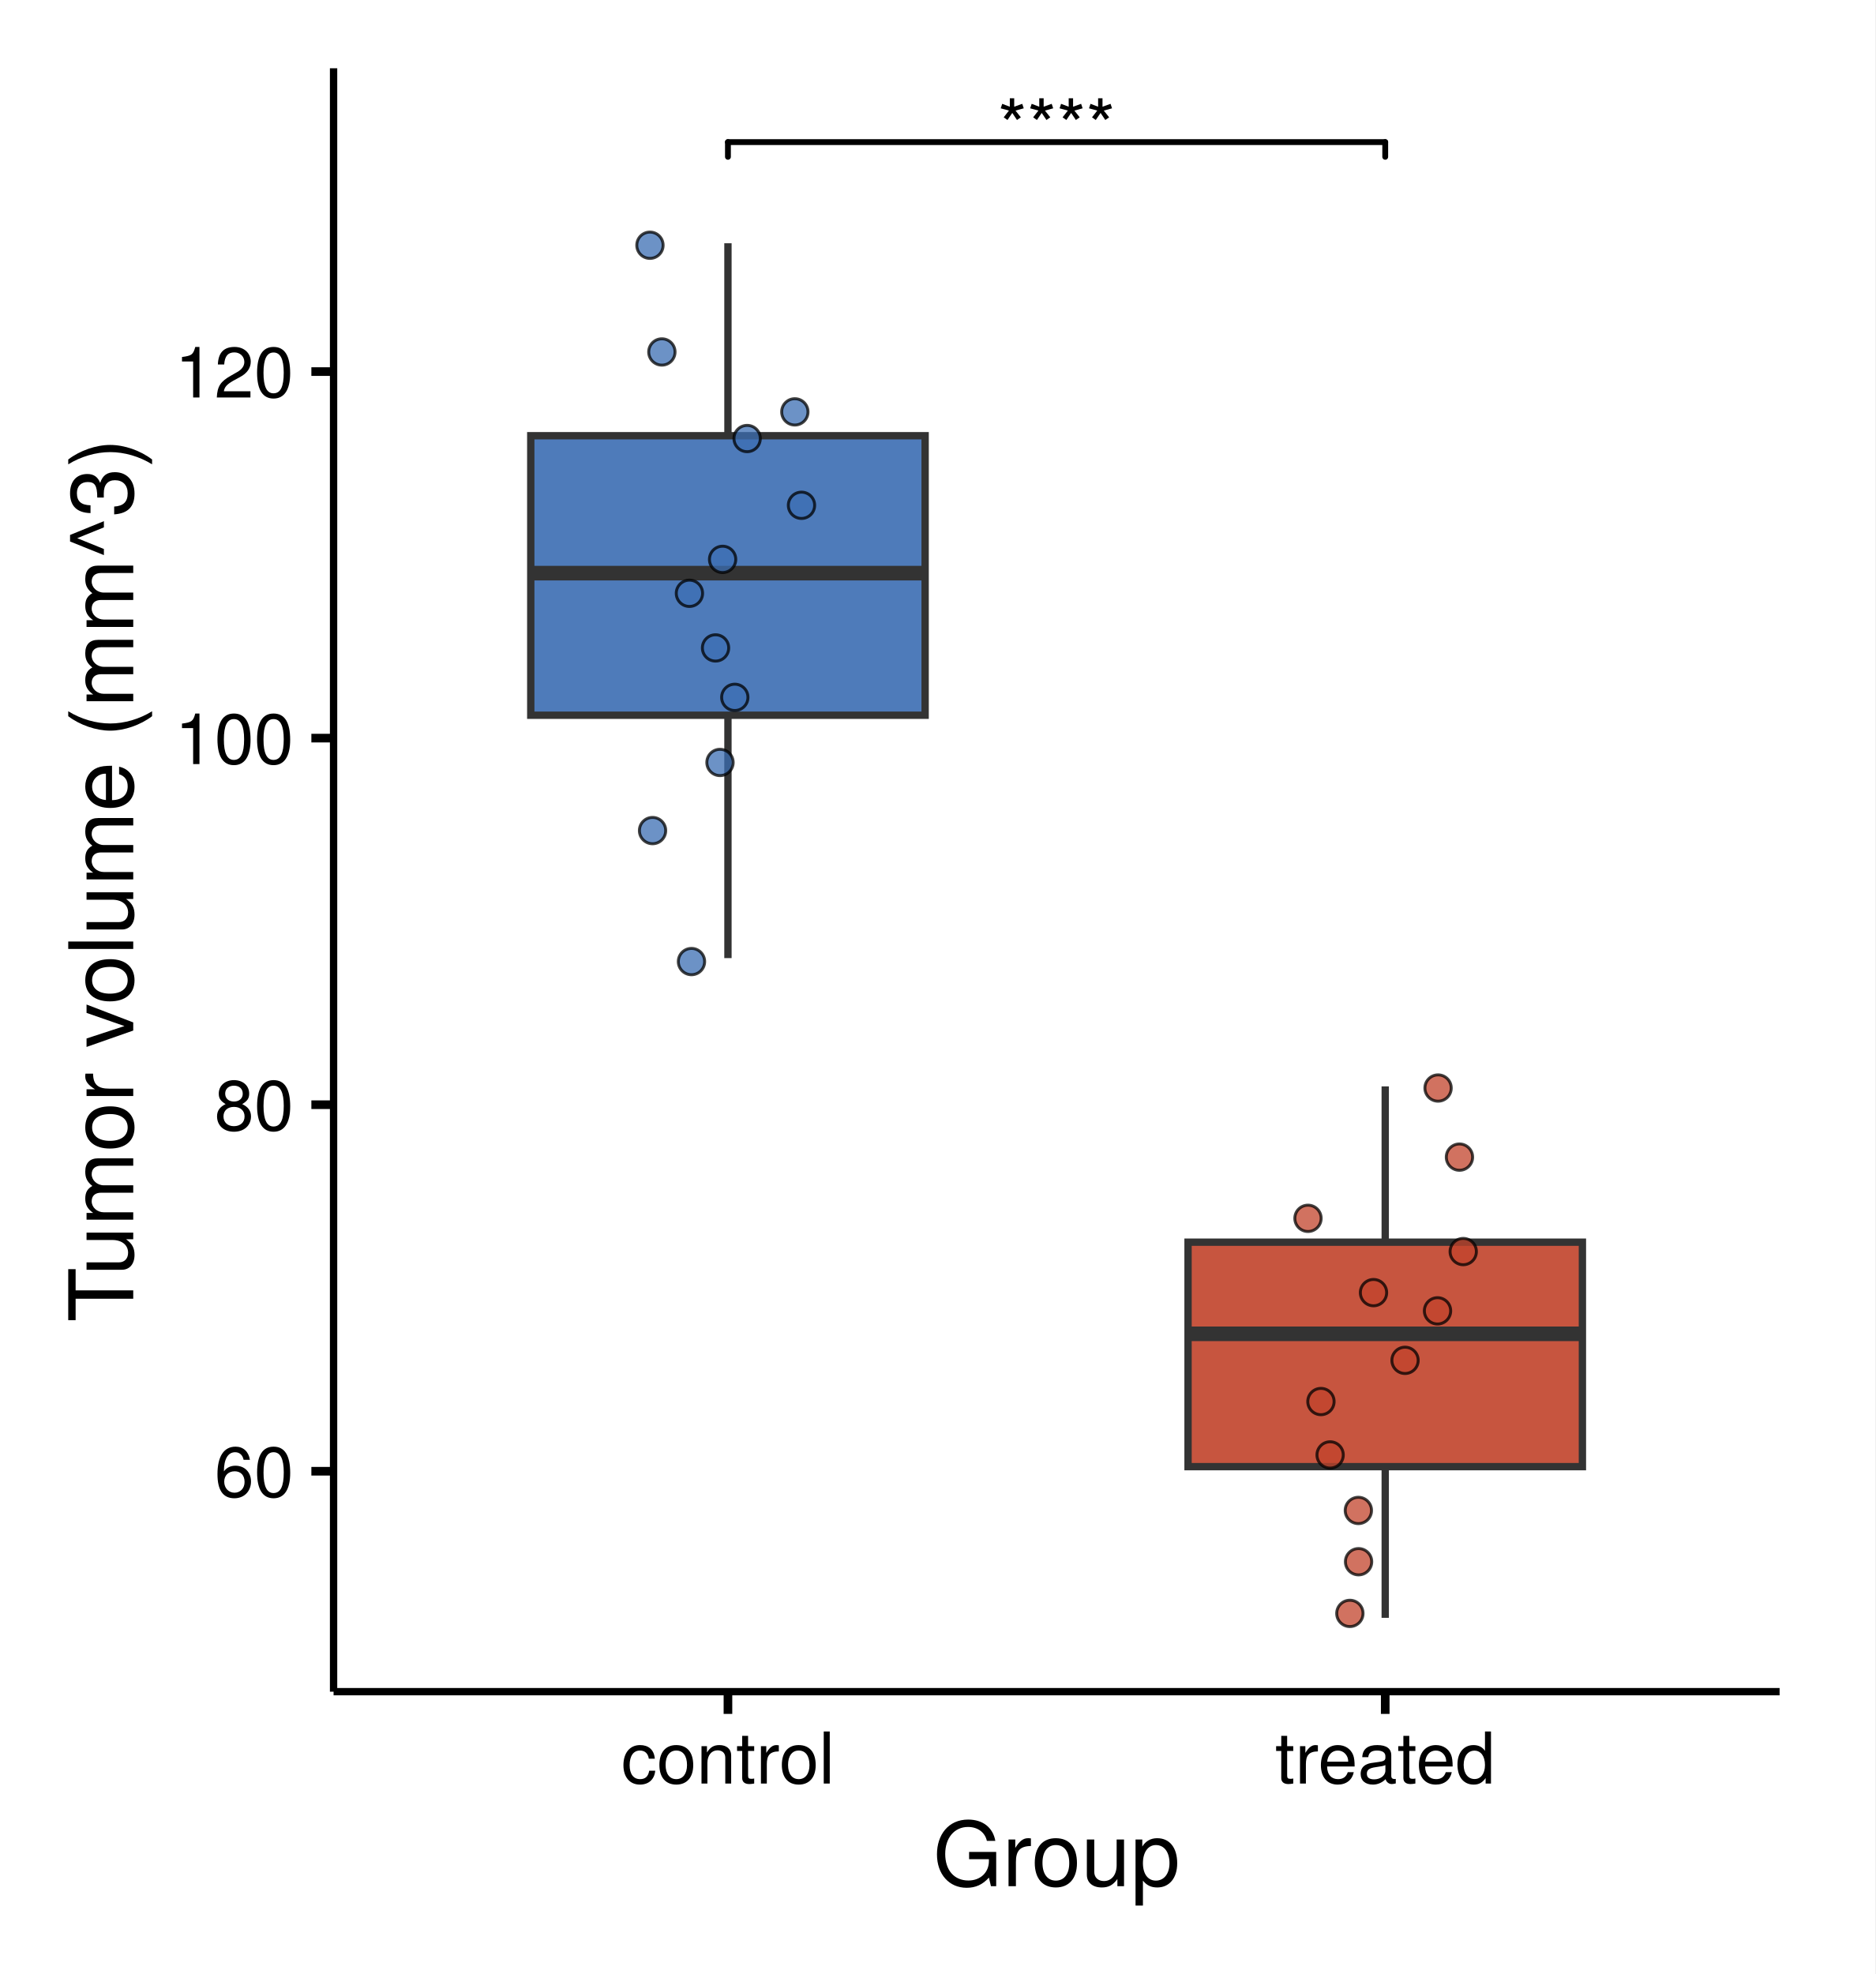
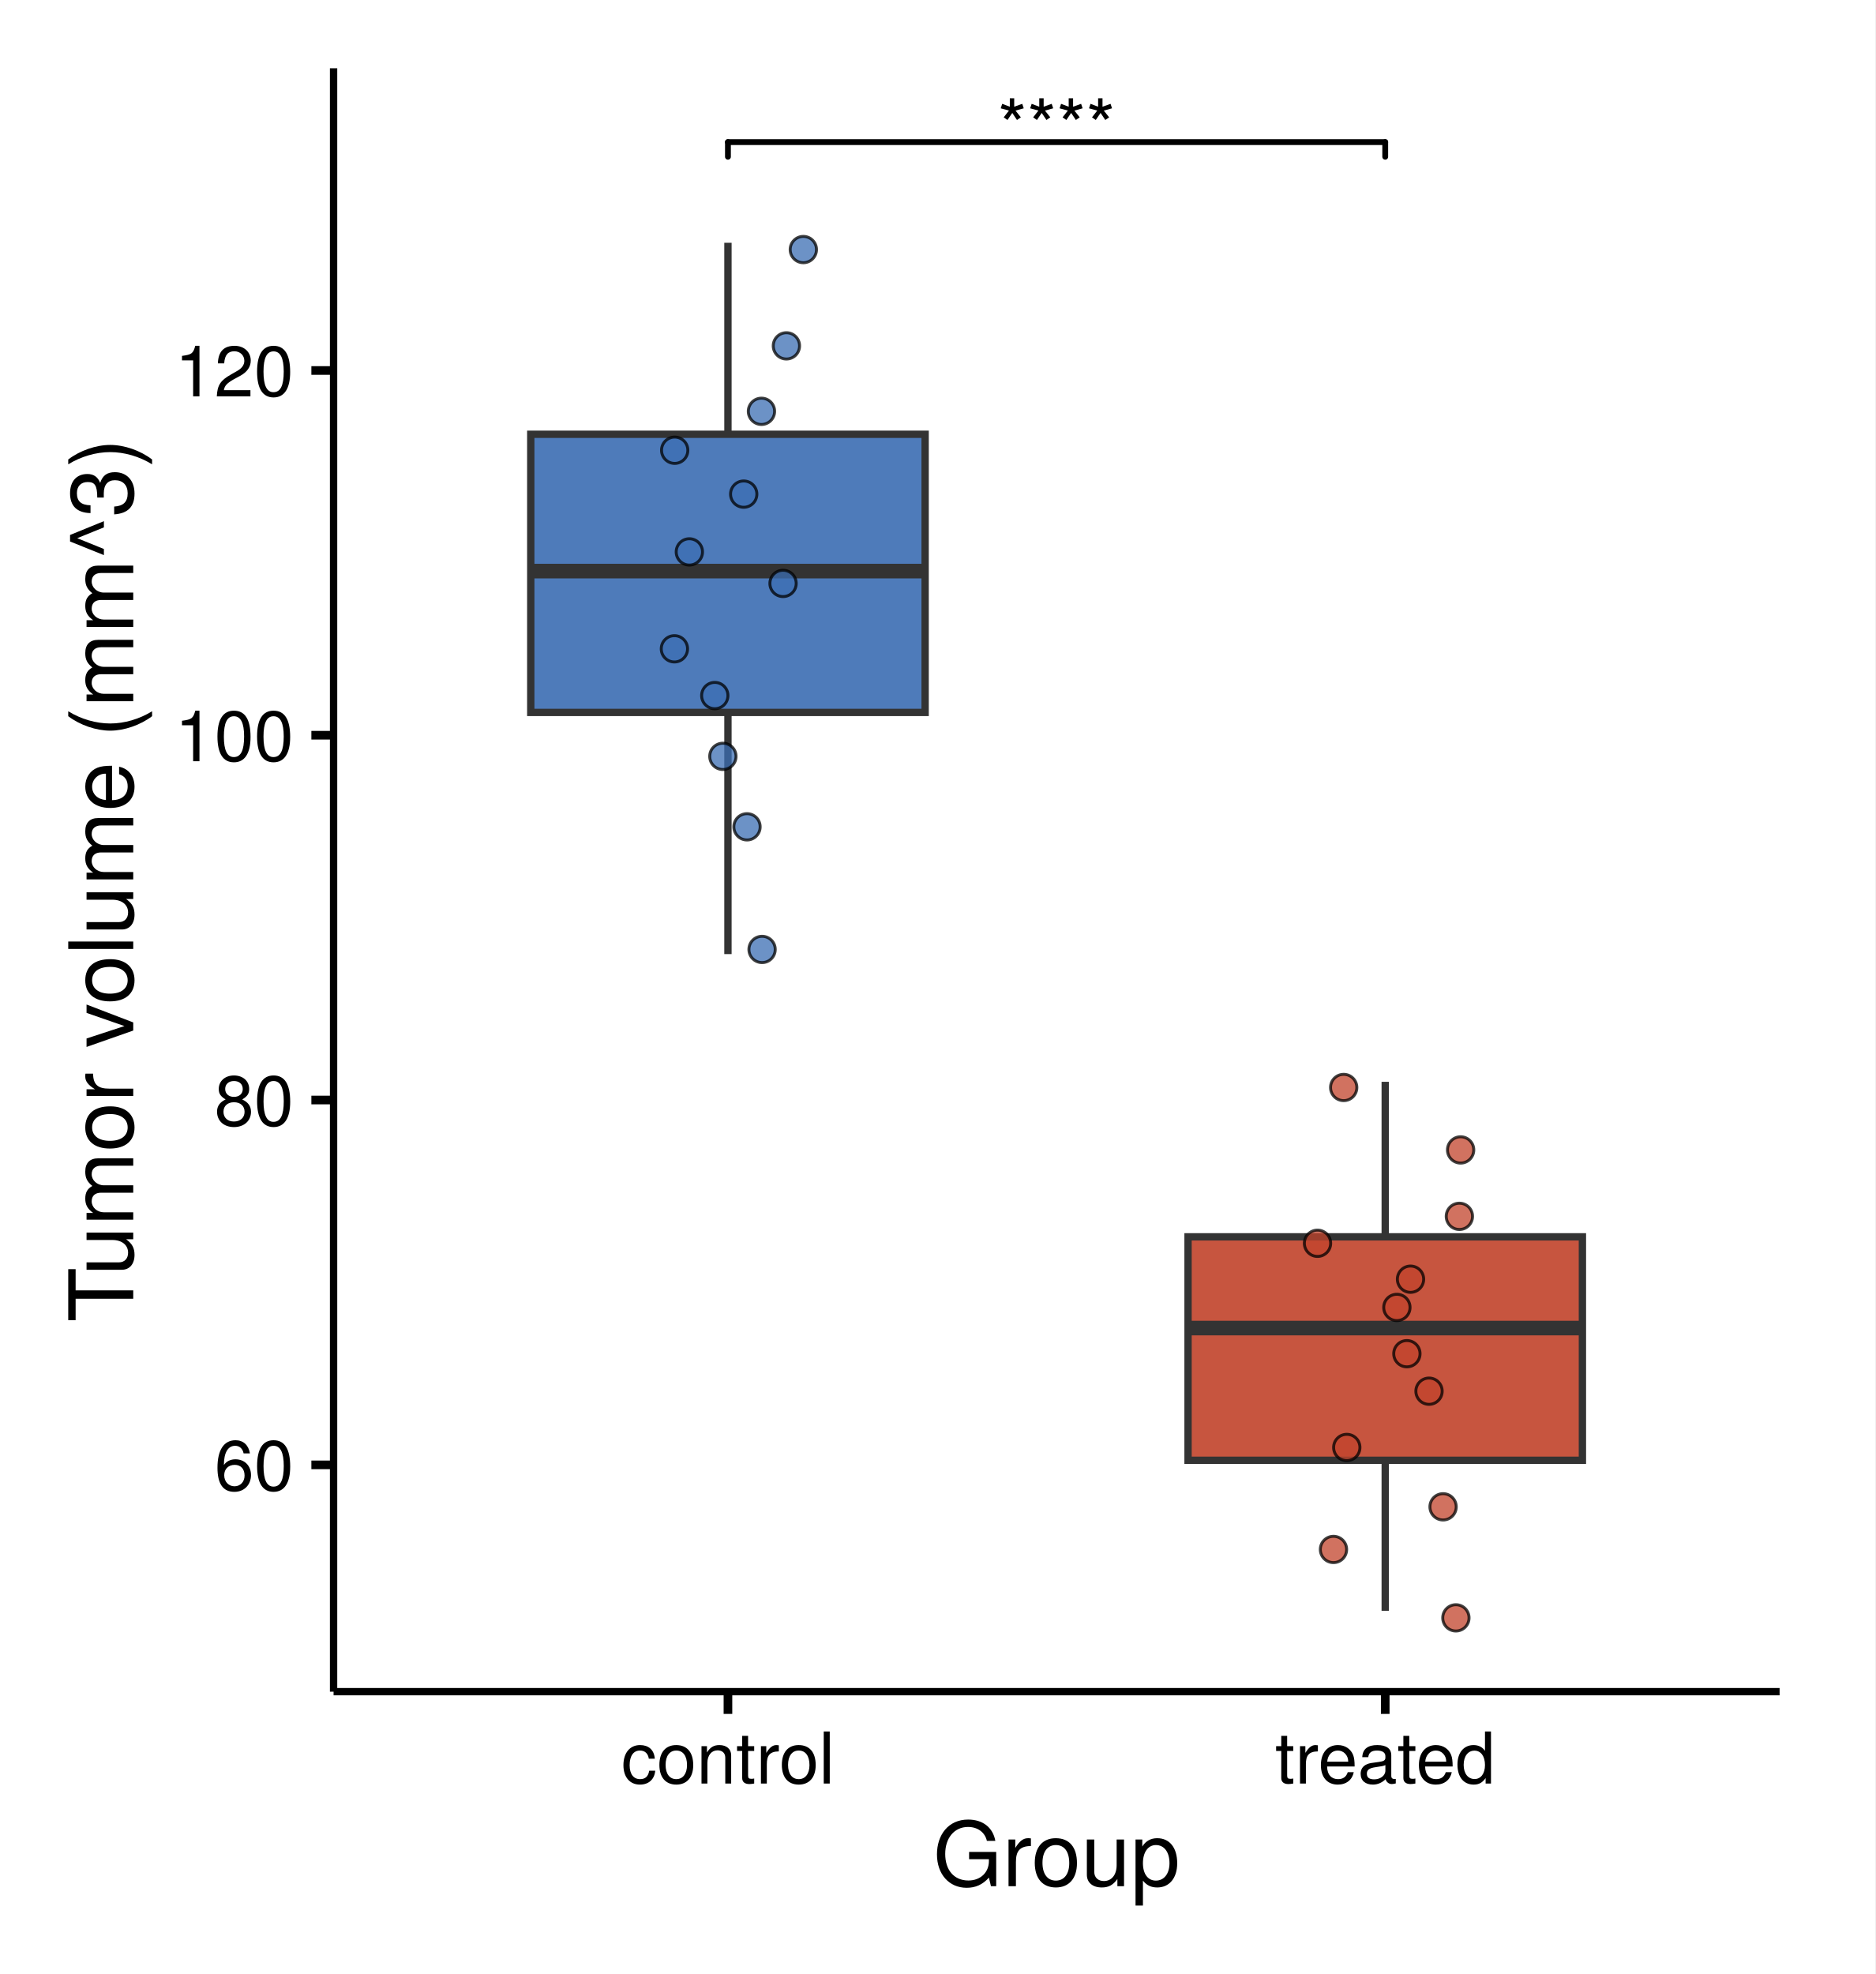
<svg xmlns="http://www.w3.org/2000/svg" class="svglite" width="273.60pt" height="288.00pt" viewBox="0 0 273.60 288.00">
  <defs>
    <style type="text/css">
    .svglite line, .svglite polyline, .svglite polygon, .svglite path, .svglite rect, .svglite circle {
      fill: none;
      stroke: #000000;
      stroke-linecap: round;
      stroke-linejoin: round;
      stroke-miterlimit: 10.00;
    }
    .svglite text {
      white-space: pre;
    }
  </style>
  </defs>
  <rect width="100%" height="100%" style="stroke: none; fill: #FFFFFF;" />
  <defs>
    <clipPath id="cpMC4wMHwyNzMuNjB8MC4wMHwyODguMDA=">
      <rect x="0.00" y="0.00" width="273.60" height="288.00" />
    </clipPath>
  </defs>
  <g clip-path="url(#cpMC4wMHwyNzMuNjB8MC4wMHwyODguMDA=)">
    <rect x="0.00" y="0.00" width="273.60" height="288.00" style="stroke-width: 1.26; stroke: #FFFFFF; fill: #FFFFFF;" />
  </g>
  <defs>
    <clipPath id="cpNDguNjd8MjU5LjY1fDkuOTZ8MjQ2Ljgx">
      <rect x="48.67" y="9.96" width="210.98" height="236.85" />
    </clipPath>
  </defs>
  <g clip-path="url(#cpNDguNjd8MjU5LjY1fDkuOTZ8MjQ2Ljgx)">
    <rect x="48.67" y="9.96" width="210.98" height="236.85" style="stroke-width: 1.26; stroke: none; fill: #FFFFFF;" />
-     <line x1="106.21" y1="63.57" x2="106.21" y2="35.49" style="stroke-width: 1.07; stroke: #333333; stroke-linecap: butt;" />
-     <line x1="106.21" y1="104.35" x2="106.21" y2="139.78" style="stroke-width: 1.07; stroke: #333333; stroke-linecap: butt;" />
-     <polygon points="77.44,63.57 77.44,104.35 134.98,104.35 134.98,63.57 77.44,63.57 " style="stroke-width: 1.07; stroke: #333333; stroke-linecap: butt; stroke-linejoin: miter; fill: #3B6DB3; fill-opacity: 0.90;" />
-     <line x1="77.44" y1="83.62" x2="134.98" y2="83.62" style="stroke-width: 2.13; stroke: #333333; stroke-linecap: butt; stroke-linejoin: miter;" />
-     <line x1="202.11" y1="181.23" x2="202.11" y2="158.50" style="stroke-width: 1.07; stroke: #333333; stroke-linecap: butt;" />
-     <line x1="202.11" y1="213.98" x2="202.11" y2="236.04" style="stroke-width: 1.07; stroke: #333333; stroke-linecap: butt;" />
-     <polygon points="173.34,181.23 173.34,213.98 230.88,213.98 230.88,181.23 173.34,181.23 " style="stroke-width: 1.07; stroke: #333333; stroke-linecap: butt; stroke-linejoin: miter; fill: #C1432B; fill-opacity: 0.90;" />
-     <line x1="173.34" y1="194.60" x2="230.88" y2="194.60" style="stroke-width: 2.13; stroke: #333333; stroke-linecap: butt; stroke-linejoin: miter;" />
-     <circle cx="107.21" cy="101.74" r="1.92" style="stroke-width: 0.43; stroke: #000000; stroke-opacity: 0.75; fill: #3B6DB3; fill-opacity: 0.75;" />
-     <circle cx="115.97" cy="60.09" r="1.92" style="stroke-width: 0.43; stroke: #000000; stroke-opacity: 0.75; fill: #3B6DB3; fill-opacity: 0.75;" />
-     <circle cx="95.21" cy="121.18" r="1.92" style="stroke-width: 0.43; stroke: #000000; stroke-opacity: 0.75; fill: #3B6DB3; fill-opacity: 0.75;" />
-     <circle cx="105.43" cy="81.61" r="1.92" style="stroke-width: 0.43; stroke: #000000; stroke-opacity: 0.75; fill: #3B6DB3; fill-opacity: 0.75;" />
-     <circle cx="94.83" cy="35.78" r="1.92" style="stroke-width: 0.43; stroke: #000000; stroke-opacity: 0.75; fill: #3B6DB3; fill-opacity: 0.75;" />
-     <circle cx="100.89" cy="140.29" r="1.92" style="stroke-width: 0.43; stroke: #000000; stroke-opacity: 0.75; fill: #3B6DB3; fill-opacity: 0.75;" />
-     <circle cx="104.40" cy="94.53" r="1.92" style="stroke-width: 0.43; stroke: #000000; stroke-opacity: 0.75; fill: #3B6DB3; fill-opacity: 0.75;" />
-     <circle cx="116.94" cy="73.72" r="1.92" style="stroke-width: 0.43; stroke: #000000; stroke-opacity: 0.75; fill: #3B6DB3; fill-opacity: 0.75;" />
-     <circle cx="105.05" cy="111.24" r="1.92" style="stroke-width: 0.43; stroke: #000000; stroke-opacity: 0.75; fill: #3B6DB3; fill-opacity: 0.75;" />
-     <circle cx="96.57" cy="51.35" r="1.92" style="stroke-width: 0.43; stroke: #000000; stroke-opacity: 0.75; fill: #3B6DB3; fill-opacity: 0.75;" />
-     <circle cx="100.59" cy="86.56" r="1.92" style="stroke-width: 0.43; stroke: #000000; stroke-opacity: 0.75; fill: #3B6DB3; fill-opacity: 0.75;" />
-     <circle cx="109.01" cy="63.98" r="1.92" style="stroke-width: 0.43; stroke: #000000; stroke-opacity: 0.75; fill: #3B6DB3; fill-opacity: 0.75;" />
-     <circle cx="213.49" cy="182.60" r="1.92" style="stroke-width: 0.43; stroke: #000000; stroke-opacity: 0.75; fill: #C1432B; fill-opacity: 0.75;" />
-     <circle cx="192.73" cy="204.48" r="1.92" style="stroke-width: 0.43; stroke: #000000; stroke-opacity: 0.75; fill: #C1432B; fill-opacity: 0.75;" />
-     <circle cx="209.82" cy="158.74" r="1.92" style="stroke-width: 0.43; stroke: #000000; stroke-opacity: 0.75; fill: #C1432B; fill-opacity: 0.75;" />
-     <circle cx="198.19" cy="220.37" r="1.92" style="stroke-width: 0.43; stroke: #000000; stroke-opacity: 0.75; fill: #C1432B; fill-opacity: 0.75;" />
-     <circle cx="209.74" cy="191.25" r="1.92" style="stroke-width: 0.43; stroke: #000000; stroke-opacity: 0.75; fill: #C1432B; fill-opacity: 0.75;" />
-     <circle cx="212.94" cy="168.82" r="1.92" style="stroke-width: 0.43; stroke: #000000; stroke-opacity: 0.75; fill: #C1432B; fill-opacity: 0.75;" />
-     <circle cx="196.95" cy="235.39" r="1.92" style="stroke-width: 0.43; stroke: #000000; stroke-opacity: 0.75; fill: #C1432B; fill-opacity: 0.75;" />
-     <circle cx="205.00" cy="198.47" r="1.92" style="stroke-width: 0.43; stroke: #000000; stroke-opacity: 0.75; fill: #C1432B; fill-opacity: 0.75;" />
-     <circle cx="190.84" cy="177.75" r="1.92" style="stroke-width: 0.43; stroke: #000000; stroke-opacity: 0.75; fill: #C1432B; fill-opacity: 0.75;" />
-     <circle cx="194.07" cy="212.27" r="1.92" style="stroke-width: 0.43; stroke: #000000; stroke-opacity: 0.75; fill: #C1432B; fill-opacity: 0.75;" />
-     <circle cx="200.40" cy="188.59" r="1.92" style="stroke-width: 0.43; stroke: #000000; stroke-opacity: 0.75; fill: #C1432B; fill-opacity: 0.75;" />
-     <circle cx="198.22" cy="227.85" r="1.92" style="stroke-width: 0.43; stroke: #000000; stroke-opacity: 0.75; fill: #C1432B; fill-opacity: 0.75;" />
+     <line x1="106.21" y1="63.36" x2="106.21" y2="35.42" style="stroke-width: 1.07; stroke: #333333; stroke-linecap: butt;" />
+     <line x1="106.21" y1="103.94" x2="106.21" y2="139.20" style="stroke-width: 1.07; stroke: #333333; stroke-linecap: butt;" />
+     <polygon points="77.44,63.36 77.44,103.94 134.98,103.94 134.98,63.36 77.44,63.36 " style="stroke-width: 1.07; stroke: #333333; stroke-linecap: butt; stroke-linejoin: miter; fill: #3B6DB3; fill-opacity: 0.90;" />
+     <line x1="77.44" y1="83.32" x2="134.98" y2="83.32" style="stroke-width: 2.13; stroke: #333333; stroke-linecap: butt; stroke-linejoin: miter;" />
+     <line x1="202.11" y1="180.45" x2="202.11" y2="157.83" style="stroke-width: 1.07; stroke: #333333; stroke-linecap: butt;" />
+     <line x1="202.11" y1="213.05" x2="202.11" y2="235.01" style="stroke-width: 1.07; stroke: #333333; stroke-linecap: butt;" />
+     <polygon points="173.34,180.45 173.34,213.05 230.88,213.05 230.88,180.45 173.34,180.45 " style="stroke-width: 1.07; stroke: #333333; stroke-linecap: butt; stroke-linejoin: miter; fill: #C1432B; fill-opacity: 0.90;" />
+     <line x1="173.34" y1="193.76" x2="230.88" y2="193.76" style="stroke-width: 2.13; stroke: #333333; stroke-linecap: butt; stroke-linejoin: miter;" />
+     <circle cx="104.29" cy="101.48" r="1.92" style="stroke-width: 0.43; stroke: #000000; stroke-opacity: 0.75; fill: #3B6DB3; fill-opacity: 0.75;" />
+     <circle cx="111.10" cy="60.01" r="1.92" style="stroke-width: 0.43; stroke: #000000; stroke-opacity: 0.75; fill: #3B6DB3; fill-opacity: 0.75;" />
+     <circle cx="108.99" cy="120.63" r="1.92" style="stroke-width: 0.43; stroke: #000000; stroke-opacity: 0.75; fill: #3B6DB3; fill-opacity: 0.75;" />
+     <circle cx="100.58" cy="80.52" r="1.92" style="stroke-width: 0.43; stroke: #000000; stroke-opacity: 0.75; fill: #3B6DB3; fill-opacity: 0.75;" />
+     <circle cx="117.21" cy="36.41" r="1.92" style="stroke-width: 0.43; stroke: #000000; stroke-opacity: 0.75; fill: #3B6DB3; fill-opacity: 0.75;" />
+     <circle cx="111.19" cy="138.52" r="1.92" style="stroke-width: 0.43; stroke: #000000; stroke-opacity: 0.75; fill: #3B6DB3; fill-opacity: 0.75;" />
+     <circle cx="98.40" cy="94.66" r="1.92" style="stroke-width: 0.43; stroke: #000000; stroke-opacity: 0.75; fill: #3B6DB3; fill-opacity: 0.75;" />
+     <circle cx="108.51" cy="72.09" r="1.92" style="stroke-width: 0.43; stroke: #000000; stroke-opacity: 0.75; fill: #3B6DB3; fill-opacity: 0.75;" />
+     <circle cx="105.47" cy="110.35" r="1.92" style="stroke-width: 0.43; stroke: #000000; stroke-opacity: 0.75; fill: #3B6DB3; fill-opacity: 0.75;" />
+     <circle cx="114.74" cy="50.46" r="1.92" style="stroke-width: 0.43; stroke: #000000; stroke-opacity: 0.75; fill: #3B6DB3; fill-opacity: 0.75;" />
+     <circle cx="114.25" cy="85.12" r="1.92" style="stroke-width: 0.43; stroke: #000000; stroke-opacity: 0.75; fill: #3B6DB3; fill-opacity: 0.75;" />
+     <circle cx="98.44" cy="65.69" r="1.92" style="stroke-width: 0.43; stroke: #000000; stroke-opacity: 0.75; fill: #3B6DB3; fill-opacity: 0.75;" />
+     <circle cx="192.23" cy="181.39" r="1.92" style="stroke-width: 0.43; stroke: #000000; stroke-opacity: 0.75; fill: #C1432B; fill-opacity: 0.75;" />
+     <circle cx="208.50" cy="202.97" r="1.92" style="stroke-width: 0.43; stroke: #000000; stroke-opacity: 0.75; fill: #C1432B; fill-opacity: 0.75;" />
+     <circle cx="196.05" cy="158.66" r="1.92" style="stroke-width: 0.43; stroke: #000000; stroke-opacity: 0.75; fill: #C1432B; fill-opacity: 0.75;" />
+     <circle cx="210.55" cy="219.84" r="1.92" style="stroke-width: 0.43; stroke: #000000; stroke-opacity: 0.75; fill: #C1432B; fill-opacity: 0.75;" />
+     <circle cx="203.81" cy="190.75" r="1.92" style="stroke-width: 0.43; stroke: #000000; stroke-opacity: 0.75; fill: #C1432B; fill-opacity: 0.75;" />
+     <circle cx="213.11" cy="167.77" r="1.92" style="stroke-width: 0.43; stroke: #000000; stroke-opacity: 0.75; fill: #C1432B; fill-opacity: 0.75;" />
+     <circle cx="212.42" cy="236.04" r="1.92" style="stroke-width: 0.43; stroke: #000000; stroke-opacity: 0.75; fill: #C1432B; fill-opacity: 0.75;" />
+     <circle cx="205.27" cy="197.50" r="1.92" style="stroke-width: 0.43; stroke: #000000; stroke-opacity: 0.75; fill: #C1432B; fill-opacity: 0.75;" />
+     <circle cx="212.93" cy="177.46" r="1.92" style="stroke-width: 0.43; stroke: #000000; stroke-opacity: 0.75; fill: #C1432B; fill-opacity: 0.75;" />
+     <circle cx="196.50" cy="211.18" r="1.92" style="stroke-width: 0.43; stroke: #000000; stroke-opacity: 0.75; fill: #C1432B; fill-opacity: 0.75;" />
+     <circle cx="205.80" cy="186.63" r="1.92" style="stroke-width: 0.43; stroke: #000000; stroke-opacity: 0.75; fill: #C1432B; fill-opacity: 0.75;" />
+     <circle cx="194.56" cy="226.06" r="1.92" style="stroke-width: 0.43; stroke: #000000; stroke-opacity: 0.75; fill: #C1432B; fill-opacity: 0.75;" />
    <text x="154.16" y="22.38" text-anchor="middle" style="font-size: 11.04px; font-weight: 0; font-family: &quot;TeX Gyre Heros&quot;;" textLength="17.16px" lengthAdjust="spacingAndGlyphs">****</text>
-     <line x1="106.21" y1="22.88" x2="106.21" y2="20.73" style="stroke-width: 0.85;" />
+     <line x1="106.21" y1="22.87" x2="106.21" y2="20.73" style="stroke-width: 0.85;" />
    <line x1="106.21" y1="20.73" x2="202.11" y2="20.73" style="stroke-width: 0.85;" />
-     <line x1="202.11" y1="20.73" x2="202.11" y2="22.88" style="stroke-width: 0.85;" />
+     <line x1="202.11" y1="20.73" x2="202.11" y2="22.87" style="stroke-width: 0.85;" />
  </g>
  <g clip-path="url(#cpMC4wMHwyNzMuNjB8MC4wMHwyODguMDA=)">
    <polyline points="48.67,246.81 48.67,9.96 " style="stroke-width: 1.07; stroke-linecap: butt;" />
-     <text x="42.84" y="218.44" text-anchor="end" style="font-size: 10.40px; font-weight: 0; font-family: &quot;TeX Gyre Heros&quot;;" textLength="11.55px" lengthAdjust="spacingAndGlyphs">60</text>
-     <text x="42.84" y="164.96" text-anchor="end" style="font-size: 10.40px; font-weight: 0; font-family: &quot;TeX Gyre Heros&quot;;" textLength="11.55px" lengthAdjust="spacingAndGlyphs">80</text>
-     <text x="42.84" y="111.48" text-anchor="end" style="font-size: 10.40px; font-weight: 0; font-family: &quot;TeX Gyre Heros&quot;;" textLength="17.32px" lengthAdjust="spacingAndGlyphs">100</text>
-     <text x="42.84" y="57.99" text-anchor="end" style="font-size: 10.40px; font-weight: 0; font-family: &quot;TeX Gyre Heros&quot;;" textLength="17.32px" lengthAdjust="spacingAndGlyphs">120</text>
-     <polyline points="45.43,214.65 48.67,214.65 " style="stroke-width: 1.26; stroke-linecap: butt;" />
-     <polyline points="45.43,161.17 48.67,161.17 " style="stroke-width: 1.26; stroke-linecap: butt;" />
-     <polyline points="45.43,107.69 48.67,107.69 " style="stroke-width: 1.26; stroke-linecap: butt;" />
-     <polyline points="45.43,54.21 48.67,54.21 " style="stroke-width: 1.26; stroke-linecap: butt;" />
+     <text x="42.84" y="217.50" text-anchor="end" style="font-size: 10.40px; font-weight: 0; font-family: &quot;TeX Gyre Heros&quot;;" textLength="11.55px" lengthAdjust="spacingAndGlyphs">60</text>
+     <text x="42.84" y="164.28" text-anchor="end" style="font-size: 10.40px; font-weight: 0; font-family: &quot;TeX Gyre Heros&quot;;" textLength="11.55px" lengthAdjust="spacingAndGlyphs">80</text>
+     <text x="42.84" y="111.06" text-anchor="end" style="font-size: 10.40px; font-weight: 0; font-family: &quot;TeX Gyre Heros&quot;;" textLength="17.32px" lengthAdjust="spacingAndGlyphs">100</text>
+     <text x="42.84" y="57.83" text-anchor="end" style="font-size: 10.40px; font-weight: 0; font-family: &quot;TeX Gyre Heros&quot;;" textLength="17.32px" lengthAdjust="spacingAndGlyphs">120</text>
+     <polyline points="45.43,213.72 48.67,213.72 " style="stroke-width: 1.26; stroke-linecap: butt;" />
+     <polyline points="45.43,160.49 48.67,160.49 " style="stroke-width: 1.26; stroke-linecap: butt;" />
+     <polyline points="45.43,107.27 48.67,107.27 " style="stroke-width: 1.26; stroke-linecap: butt;" />
+     <polyline points="45.43,54.05 48.67,54.05 " style="stroke-width: 1.26; stroke-linecap: butt;" />
    <polyline points="48.67,246.81 259.65,246.81 " style="stroke-width: 1.07; stroke-linecap: butt;" />
    <polyline points="106.21,250.05 106.21,246.81 " style="stroke-width: 1.26; stroke-linecap: butt;" />
    <polyline points="202.11,250.05 202.11,246.81 " style="stroke-width: 1.26; stroke-linecap: butt;" />
    <text x="106.21" y="260.21" text-anchor="middle" style="font-size: 10.40px; font-weight: 0; font-family: &quot;TeX Gyre Heros&quot;;" textLength="31.18px" lengthAdjust="spacingAndGlyphs">control</text>
    <text x="202.11" y="260.21" text-anchor="middle" style="font-size: 10.40px; font-weight: 0; font-family: &quot;TeX Gyre Heros&quot;;" textLength="32.34px" lengthAdjust="spacingAndGlyphs">treated</text>
    <text x="154.16" y="275.19" text-anchor="middle" style="font-size: 13.00px; font-weight: 0; font-family: &quot;TeX Gyre Heros&quot;;" textLength="36.13px" lengthAdjust="spacingAndGlyphs">Group</text>
    <text transform="translate(19.44,128.39) rotate(-90)" text-anchor="middle" style="font-size: 13.00px; font-weight: 0; font-family: &quot;TeX Gyre Heros&quot;;" textLength="130.33px" lengthAdjust="spacingAndGlyphs">Tumor volume (mm^3)</text>
  </g>
</svg>
